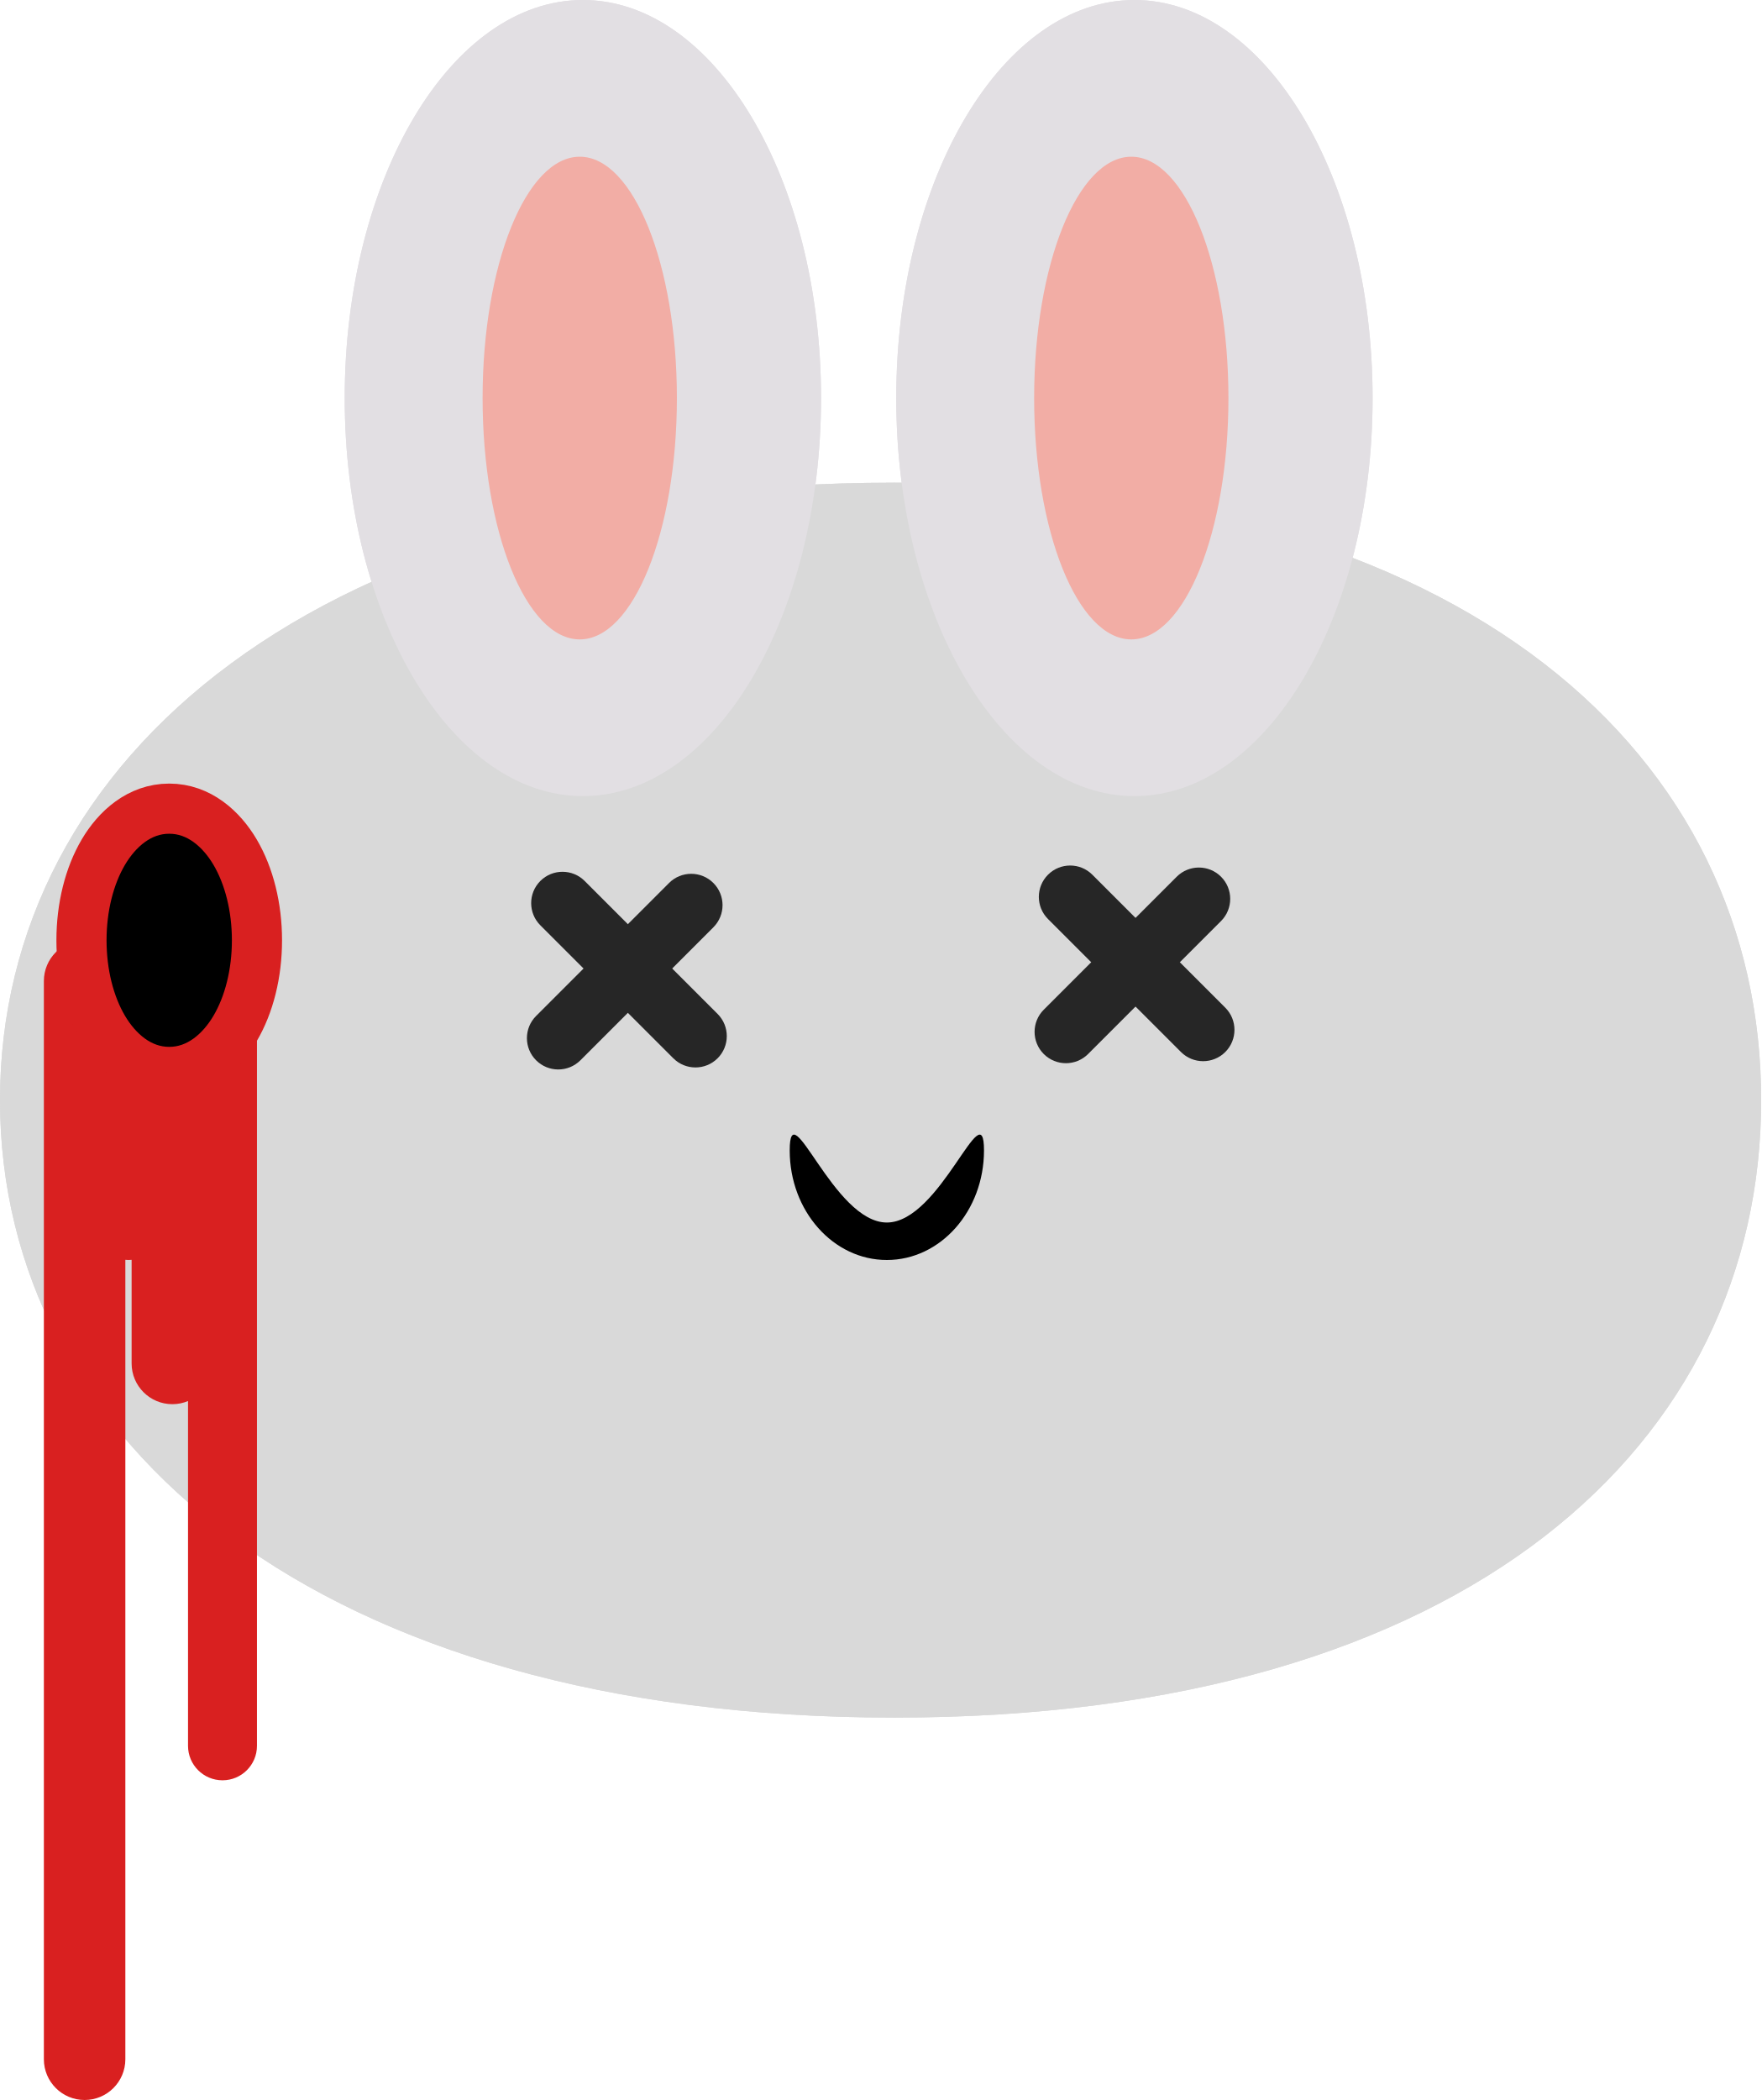
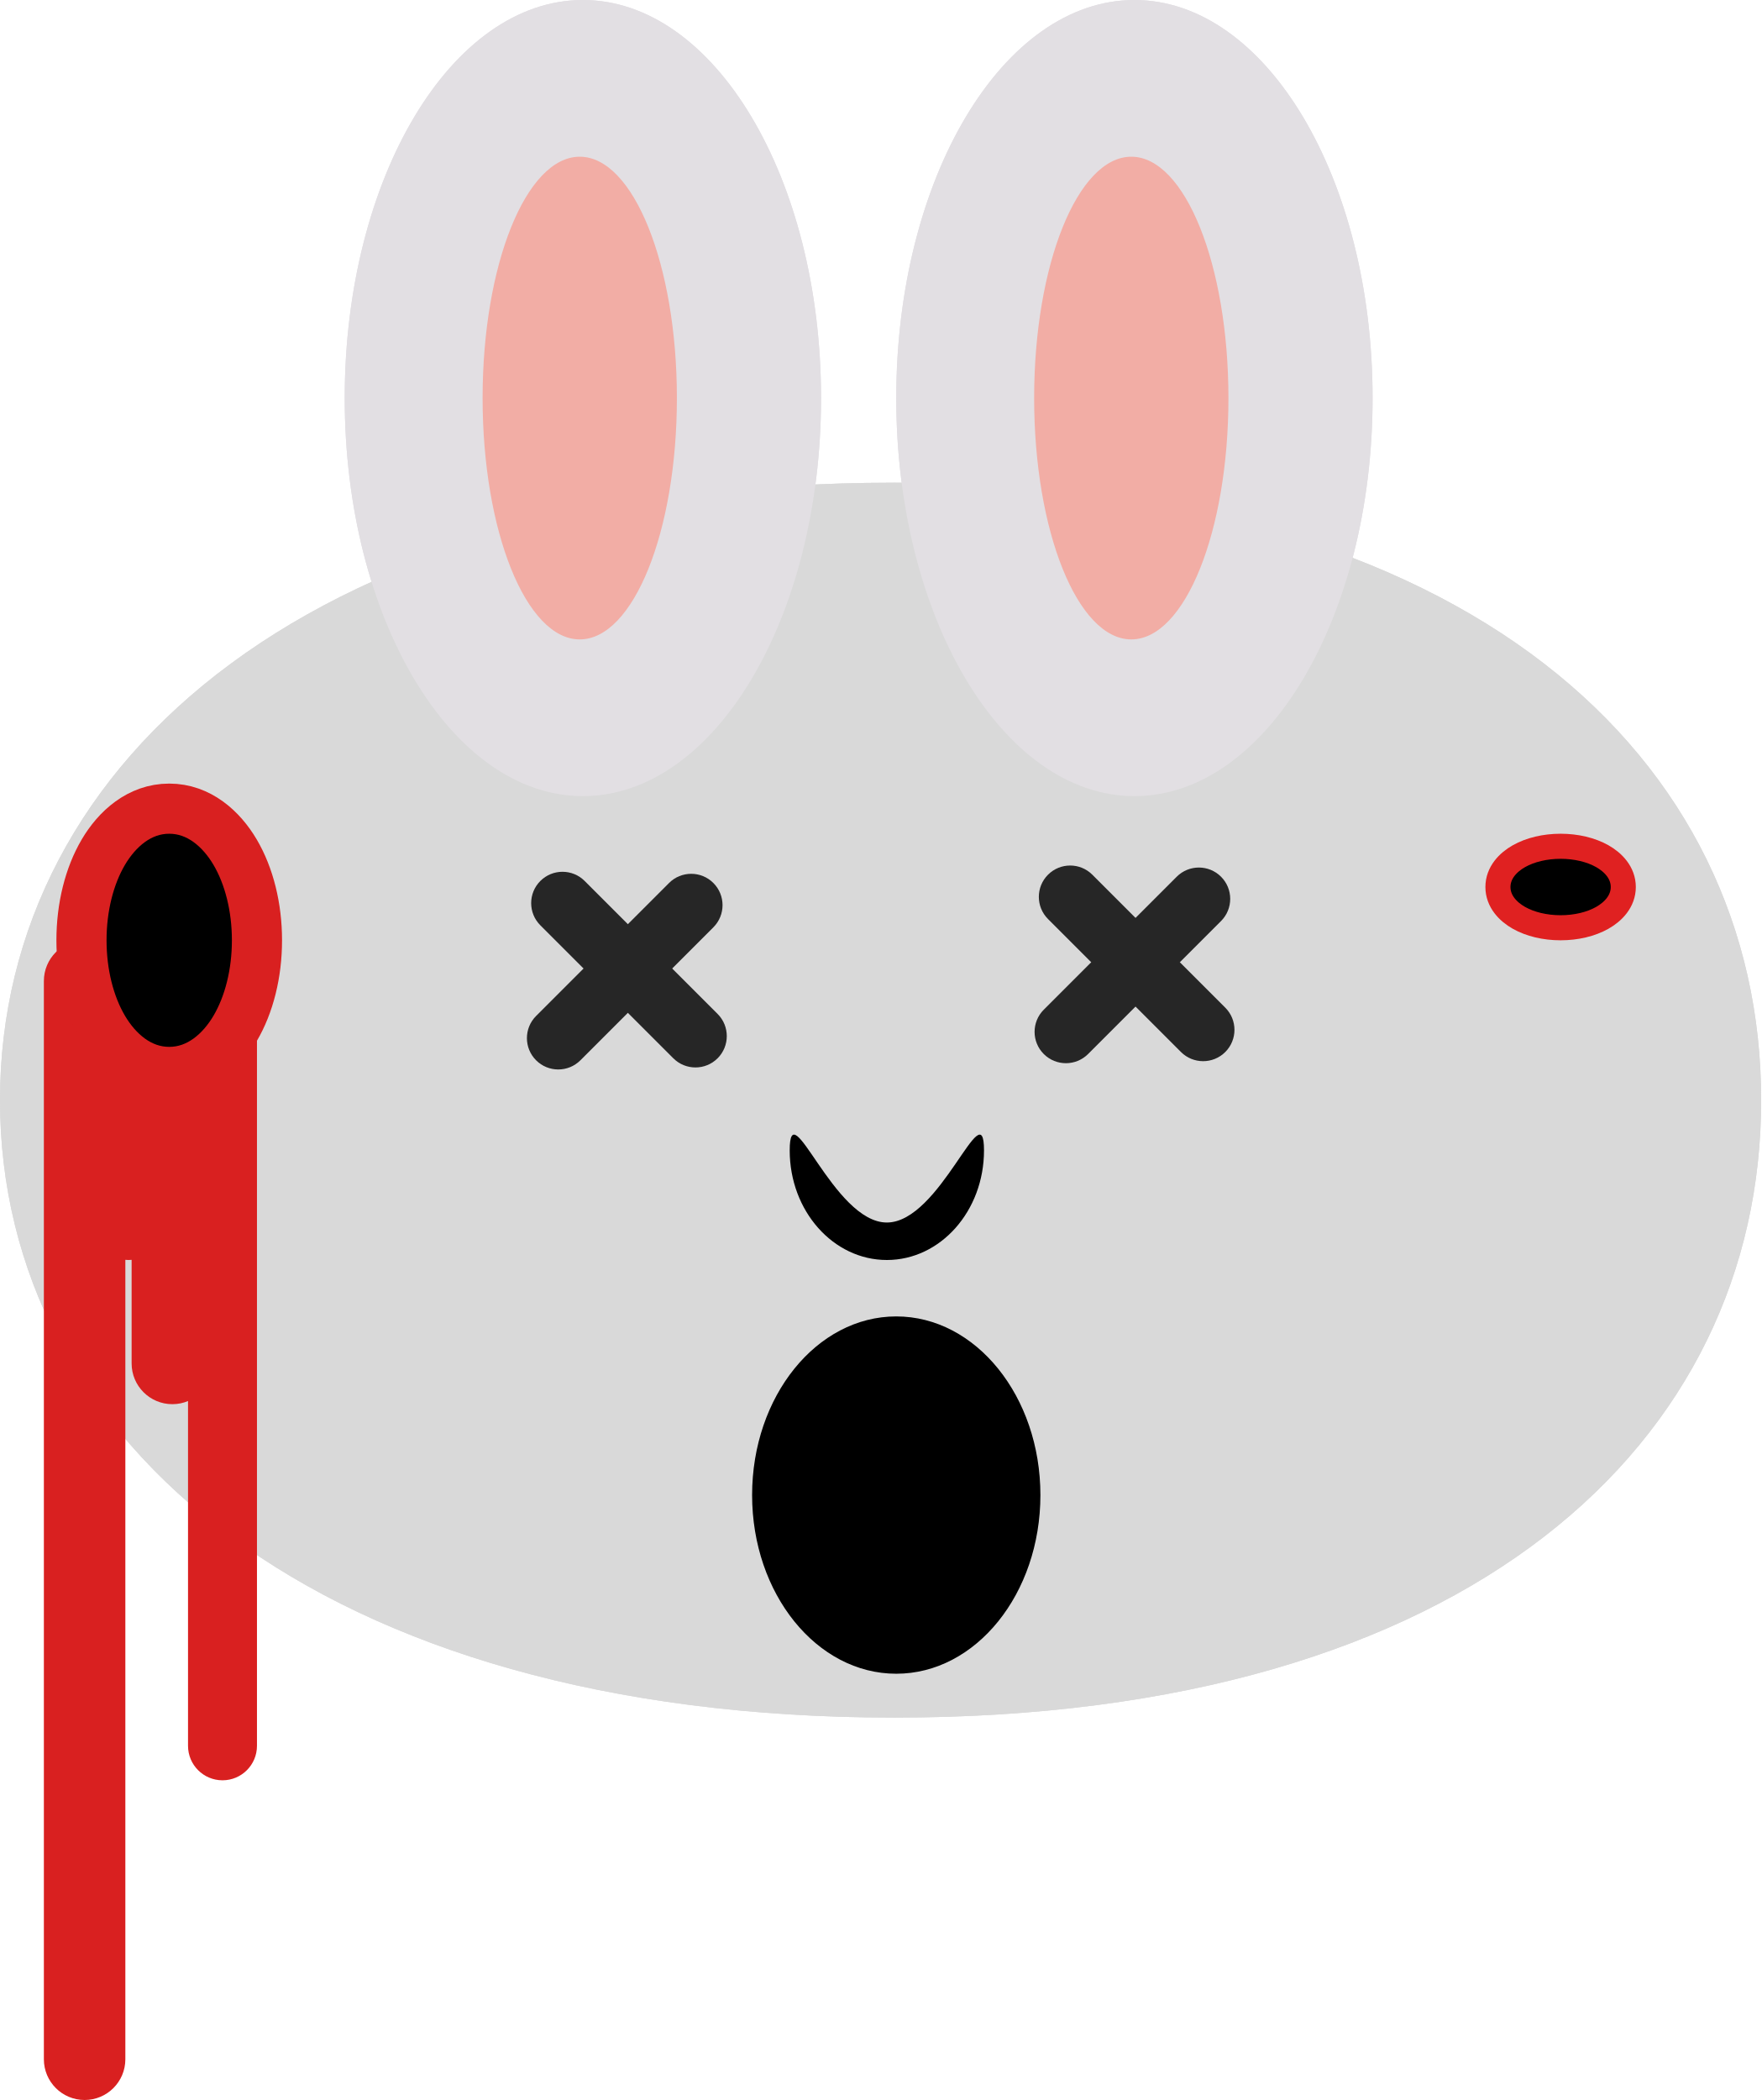
<svg xmlns="http://www.w3.org/2000/svg" width="281" height="335" viewBox="0 0 281 335" fill="none">
  <path d="M281 175.5C281 229.9 234.704 274 142.7 274C50.696 274 0 229.9 0 175.5C0 121.1 50.696 77 142.7 77C234.704 77 281 121.1 281 175.5Z" fill="#D9D9D9" />
  <ellipse cx="93" cy="63.5" rx="38" ry="63.5" fill="#E2DFE3" />
  <ellipse cx="92.5" cy="63.5" rx="15.5" ry="38.5" fill="#F2ADA5" />
  <ellipse cx="181" cy="63.5" rx="38" ry="63.5" fill="#E2DFE3" />
  <ellipse cx="180.5" cy="63.5" rx="15.5" ry="38.5" fill="#F2ADA5" />
  <ellipse cx="95" cy="159" rx="13" ry="17" fill="black" />
  <ellipse cx="183" cy="159" rx="13" ry="17" fill="black" />
  <path d="M157 188.523C157 198.175 150.06 206 141.5 206C132.94 206 126 198.175 126 188.523C126 178.871 132.94 200.021 141.5 200.021C150.06 200.021 157 178.871 157 188.523Z" fill="black" />
  <path d="M281 175.5C281 229.9 234.704 274 142.7 274C50.696 274 0 229.9 0 175.5C0 121.1 50.696 77 142.7 77C234.704 77 281 121.1 281 175.5Z" fill="#D9D9D9" />
  <ellipse cx="93" cy="63.5" rx="38" ry="63.5" fill="#E2DFE3" />
  <ellipse cx="92.5" cy="63.5" rx="15.5" ry="38.5" fill="#F2ADA5" />
  <ellipse cx="181" cy="63.5" rx="38" ry="63.5" fill="#E2DFE3" />
  <ellipse cx="180.5" cy="63.5" rx="15.5" ry="38.5" fill="#F2ADA5" />
  <path d="M157 183.523C157 193.175 150.06 201 141.5 201C132.94 201 126 193.175 126 183.523C126 173.871 132.94 195.021 141.5 195.021C150.06 195.021 157 173.871 157 183.523Z" fill="black" />
  <rect x="110.284" y="137.322" width="10" height="40" rx="5" transform="rotate(45 110.284 137.322)" fill="#262626" />
  <rect x="82.678" y="144.071" width="10" height="40" rx="5" transform="rotate(-45 82.6777 144.071)" fill="#262626" />
  <rect x="191.284" y="136.322" width="10" height="40" rx="5" transform="rotate(45 191.284 136.322)" fill="#262626" />
  <rect x="163.678" y="143.071" width="10" height="40" rx="5" transform="rotate(-45 163.678 143.071)" fill="#262626" />
+   <ellipse cx="143" cy="238.5" rx="23" ry="28.5" fill="black" />
+   <path d="M249 135C251.488 135 253.839 135.563 255.638 136.575C257.374 137.552 259 139.214 259 141.5C259 143.786 257.374 145.448 255.638 146.425C253.839 147.437 251.488 148 249 148C246.512 148 244.161 147.437 242.362 146.425C240.626 145.448 239 143.786 239 141.5C239 139.214 240.626 137.552 242.362 136.575C244.161 135.563 246.512 135 249 135Z" fill="black" stroke="#E02121" stroke-width="4" />
  <rect x="30" y="159" width="11" height="125" rx="5.5" fill="#D92020" />
  <rect x="14" y="155" width="13" height="46" rx="6.5" fill="#D92020" />
  <rect x="7" y="150" width="13" height="185" rx="6.5" fill="#D92020" />
  <rect x="21" y="164" width="13" height="60" rx="6.5" fill="#D92020" />
  <path d="M27 129C31.758 129 35.343 132.252 37.519 135.951C39.749 139.743 41 144.719 41 150C41 155.281 39.749 160.257 37.519 164.049C35.343 167.748 31.758 171 27 171C22.242 171 18.657 167.748 16.481 164.049C14.251 160.257 13 155.281 13 150C13 144.719 14.251 139.743 16.481 135.951C18.657 132.252 22.242 129 27 129Z" fill="black" stroke="#D92020" stroke-width="8" />
</svg>
